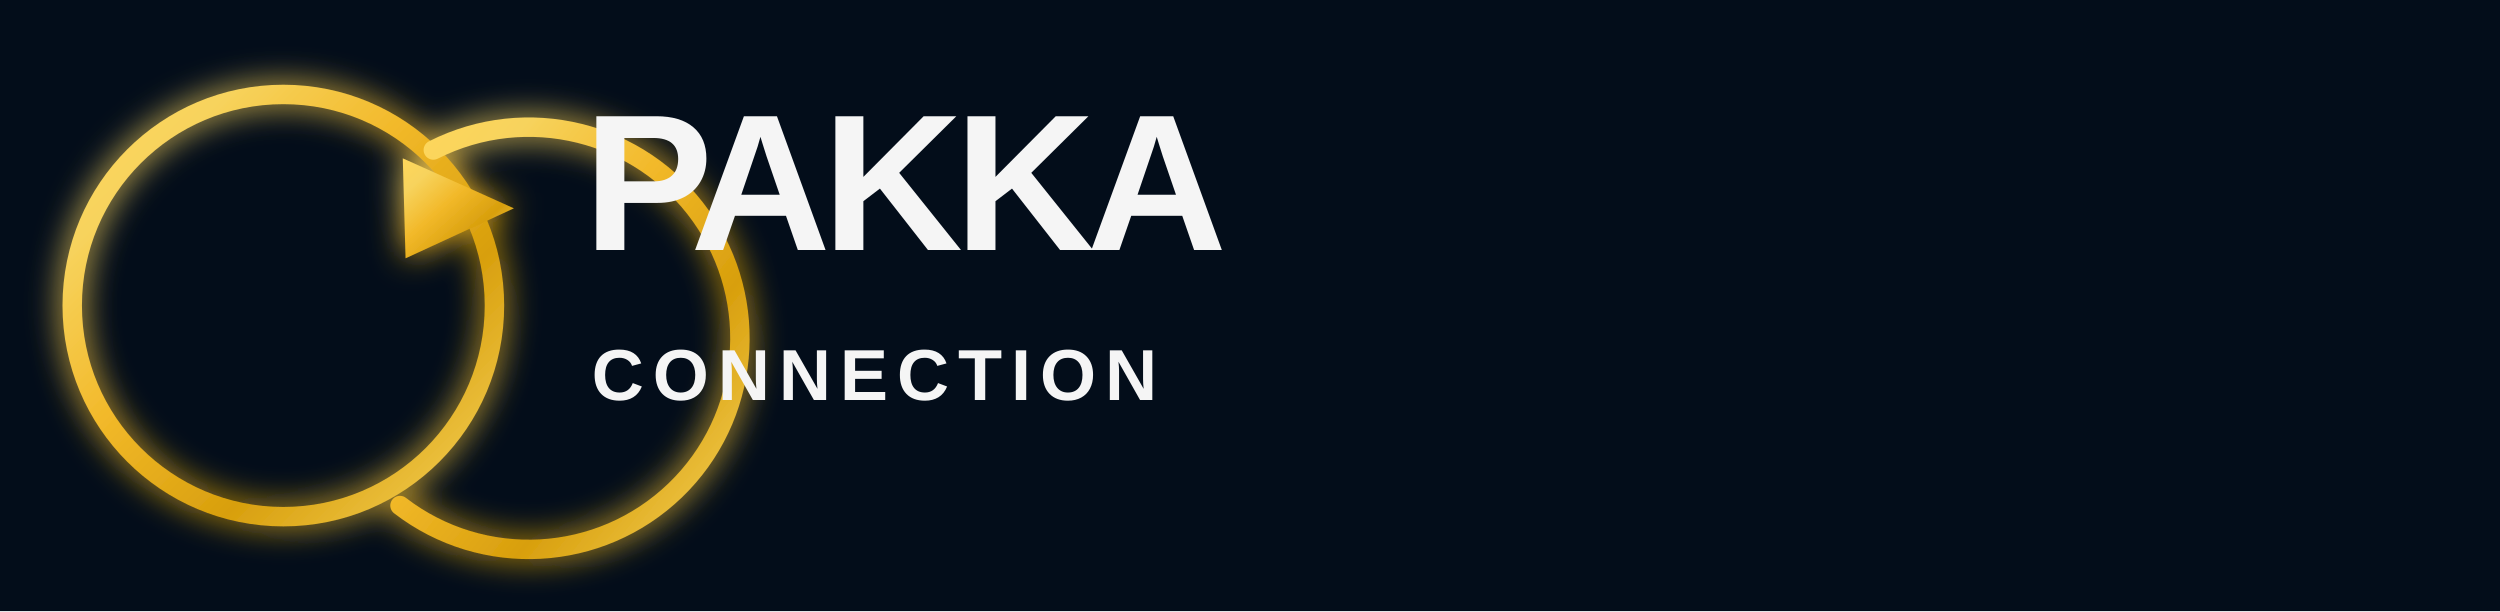
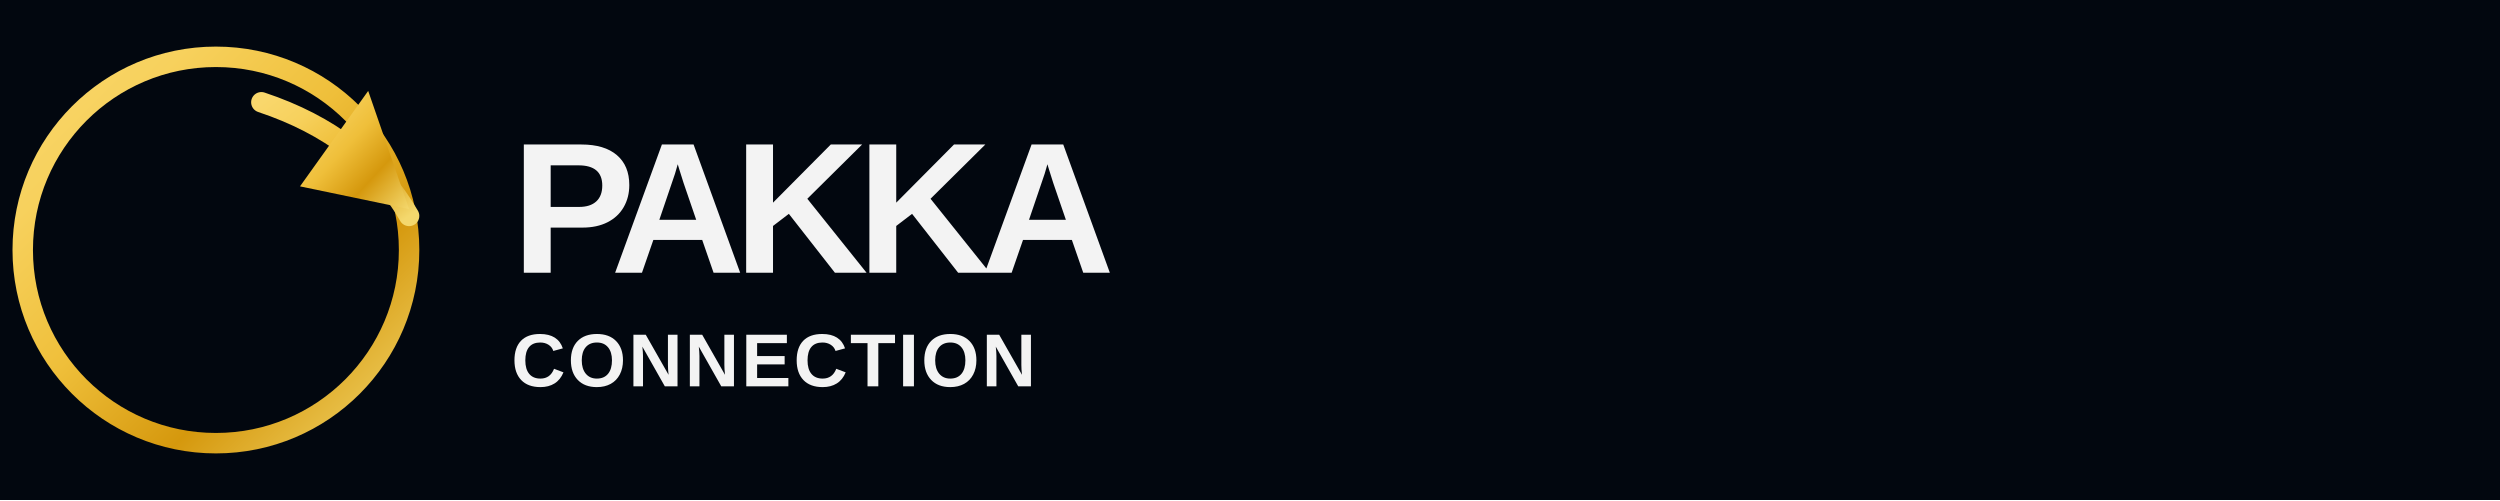
- <svg xmlns="http://www.w3.org/2000/svg" viewBox="0 0 900 220" role="img" aria-labelledby="title desc">
+ <svg xmlns="http://www.w3.org/2000/svg" viewBox="0 0 1100 220" role="img" aria-labelledby="title desc">
  <defs>
    <linearGradient id="gold" x1="0" x2="1" y1="0" y2="1">
-       <stop offset="0%" stop-color="#ffd75b" />
-       <stop offset="18%" stop-color="#f7d35d" />
-       <stop offset="42%" stop-color="#f2b92a" />
-       <stop offset="68%" stop-color="#d89f0d" />
-       <stop offset="100%" stop-color="#f7d45b" />
+       <stop offset="0%" stop-color="#f9d76c" />
+       <stop offset="20%" stop-color="#f7d15d" />
+       <stop offset="45%" stop-color="#efbf3a" />
+       <stop offset="70%" stop-color="#d5980d" />
+       <stop offset="100%" stop-color="#f4d86d" />
    </linearGradient>
-     <filter id="softGlow" x="-30%" y="-30%" width="160%" height="160%">
-       <feGaussianBlur stdDeviation="6" result="blur" />
-       <feMerge>
-         <feMergeNode in="blur" />
-         <feMergeNode in="SourceGraphic" />
-       </feMerge>
-     </filter>
  </defs>
-   <rect width="900" height="220" fill="#030d1a" />
-   <g transform="translate(18, 26)" filter="url(#softGlow)">
-     <circle cx="84" cy="84" r="76" fill="none" stroke="url(#gold)" stroke-width="7" />
-     <path d="M138 28 A76 76 0 1 1 126 156" fill="none" stroke="url(#gold)" stroke-width="7" stroke-linecap="round" />
-     <path d="M127 31 L128 67 L167 49 Z" fill="url(#gold)" />
+   <rect width="1100" height="220" fill="#02070f" />
+   <g>
+     <circle cx="95" cy="110" r="85" fill="none" stroke="url(#gold)" stroke-width="9" />
+     <path d="M 115 45 Q 160 60 180 95" fill="none" stroke="url(#gold)" stroke-width="9" stroke-linecap="round" />
+     <path d="M 162 40 L 180 92 L 132 82 Z" fill="url(#gold)" />
  </g>
-   <g transform="translate(210, 32)">
-     <text x="0" y="58" font-size="70" font-weight="900" fill="#f5f5f5" font-family="Segoe UI, Arial, sans-serif" letter-spacing="-3">PAKKA</text>
-     <text x="3" y="112" font-size="26" font-weight="600" fill="#f5f5f5" font-family="Segoe UI, Arial, sans-serif" letter-spacing="3.2">CONNECTION</text>
+   <g>
+     <text x="225" y="120" font-size="82" font-weight="900" fill="#f3f3f3" font-family="Segoe UI, Arial, sans-serif" letter-spacing="-5">PAKKA</text>
+     <text x="225" y="170" font-size="33" font-weight="600" fill="#f3f3f3" font-family="Segoe UI, Arial, sans-serif" letter-spacing="1">CONNECTION</text>
  </g>
</svg>
